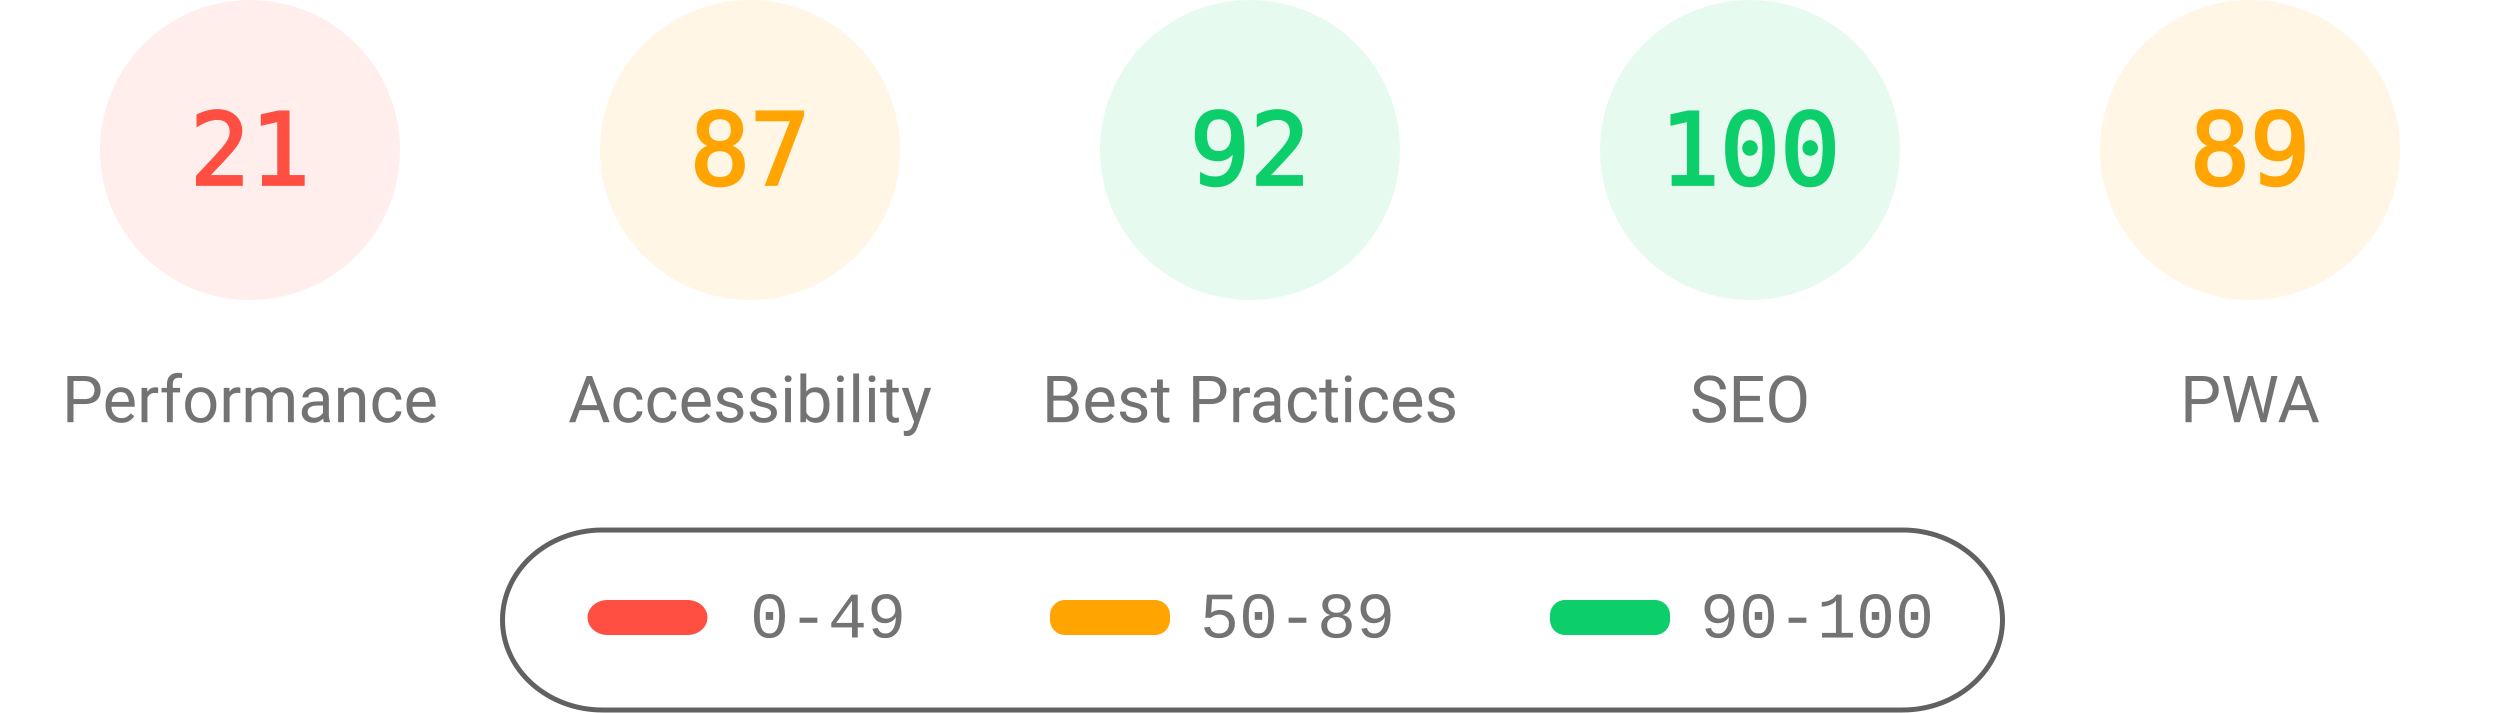
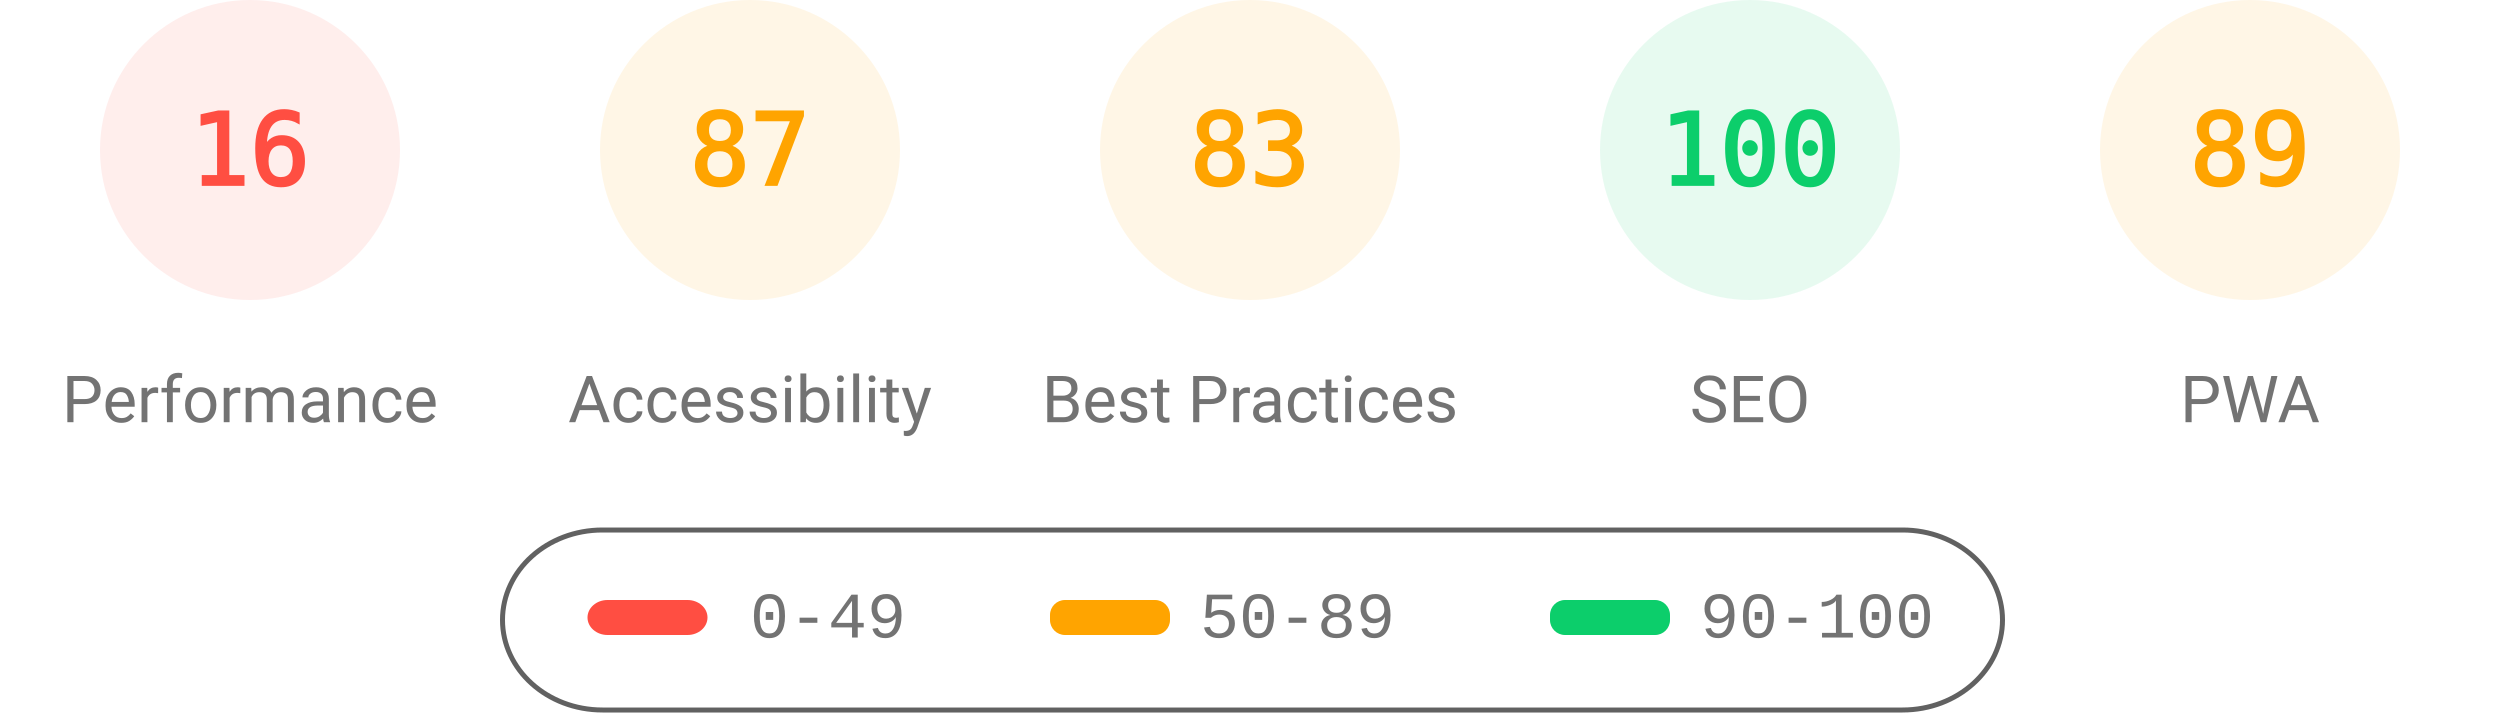
<svg xmlns="http://www.w3.org/2000/svg" fill="none" width="1000" height="285">
  <style>.gauge-base{opacity:.1}.gauge-arc{fill:none;animation-delay:250ms;stroke-linecap:round;transform:rotate(-90deg);transform-origin:100px 60px;animation:load-gauge 1s ease forwards}.guage-text{font-size:40px;font-family:monospace;text-align:center}.guage-red{color:#ff4e42;fill:#ff4e42;stroke:#ff4e42}.guage-orange{color:#ffa400;fill:#ffa400;stroke:#ffa400}.guage-green{color:#0cce6b;fill:#0cce6b;stroke:#0cce6b}.guage-undefined{color:#5c5c5c;fill:#5c5c5c;stroke:#5c5c5c}.guage-title{color:#737373;fill:#737373;stroke:none;font-size:26px;line-height:26px;font-family:Roboto,Halvetica,Arial,sans-serif}@keyframes load-gauge{from{stroke-dasharray:0 352.858}}</style>
  <svg class="guage-div guage-perf guage-red" viewBox="0 0 200 200" width="200" height="200">
    <circle class="gauge-base" r="56" cx="100" cy="60" stroke-width="8" />
-     <circle class="gauge-arc guage-arc-1" r="56" cx="100" cy="60" stroke-width="8" style="stroke-dasharray:73.89,351.858" />
-     <text class="guage-text" x="100" y="60" alignment-baseline="central" dominant-baseline="central" text-anchor="middle">21</text>
+     <circle class="gauge-arc guage-arc-1" r="56" cx="100" cy="60" stroke-width="8" style="stroke-dasharray:56.297,351.858" />
+     <text class="guage-text" x="100" y="60" alignment-baseline="central" dominant-baseline="central" text-anchor="middle">16</text>
    <text class="guage-title" x="100" y="160" alignment-baseline="central" dominant-baseline="central" text-anchor="middle">Performance</text>
  </svg>
  <svg class="guage-div guage-acc guage-orange" viewBox="0 0 200 200" width="200" height="200" x="200">
    <circle class="gauge-base" r="56" cx="100" cy="60" stroke-width="8" />
    <circle class="gauge-arc guage-arc-2" r="56" cx="100" cy="60" stroke-width="8" style="stroke-dasharray:306.116,351.858" />
    <text class="guage-text" x="100" y="60" alignment-baseline="central" dominant-baseline="central" text-anchor="middle">87</text>
    <text class="guage-title" x="100" y="160" alignment-baseline="central" dominant-baseline="central" text-anchor="middle">Accessibility</text>
  </svg>
-   <svg class="guage-div guage-best guage-green" viewBox="0 0 200 200" width="200" height="200" x="400">
+   <svg class="guage-div guage-best guage-orange" viewBox="0 0 200 200" width="200" height="200" x="400">
    <circle class="gauge-base" r="56" cx="100" cy="60" stroke-width="8" />
-     <circle class="gauge-arc guage-arc-3" r="56" cx="100" cy="60" stroke-width="8" style="stroke-dasharray:323.709,351.858" />
-     <text class="guage-text" x="100" y="60" alignment-baseline="central" dominant-baseline="central" text-anchor="middle">92</text>
+     <circle class="gauge-arc guage-arc-3" r="56" cx="100" cy="60" stroke-width="8" style="stroke-dasharray:292.042,351.858" />
+     <text class="guage-text" x="100" y="60" alignment-baseline="central" dominant-baseline="central" text-anchor="middle">83</text>
    <text class="guage-title" x="100" y="160" alignment-baseline="central" dominant-baseline="central" text-anchor="middle">Best Practices</text>
  </svg>
  <svg class="guage-div guage-seo guage-green" viewBox="0 0 200 200" width="200" height="200" x="600">
    <circle class="gauge-base" r="56" cx="100" cy="60" stroke-width="8" />
    <circle class="gauge-arc guage-arc-4" r="56" cx="100" cy="60" stroke-width="8" style="stroke-dasharray:351.858,351.858" />
    <text class="guage-text" x="100" y="60" alignment-baseline="central" dominant-baseline="central" text-anchor="middle">100</text>
    <text class="guage-title" x="100" y="160" alignment-baseline="central" dominant-baseline="central" text-anchor="middle">SEO</text>
  </svg>
  <svg class="guage-div guage-pwa guage-orange" viewBox="0 0 200 200" width="200" height="200" x="800">
    <circle class="gauge-base" r="56" cx="100" cy="60" stroke-width="8" />
    <circle class="gauge-arc guage-arc-4" r="56" cx="100" cy="60" stroke-width="8" style="stroke-dasharray:313.154,351.858" />
    <text class="guage-text" x="100" y="60" alignment-baseline="central" dominant-baseline="central" text-anchor="middle">89</text>
    <text class="guage-title" x="100" y="160" alignment-baseline="central" dominant-baseline="central" text-anchor="middle">PWA</text>
  </svg>
  <svg width="604" height="76" x="200" y="210">
    <path fill="none" id="canvas_background" d="M-1-1h604v80H-1z" />
    <rect fill-opacity="0" stroke="#616161" stroke-width="2" rx="40" id="svg_2" height="72" width="600" y="2" x="1" fill="#000" />
    <rect stroke="#000" rx="8" id="svg_3" height="14" width="48" y="30" x="35" stroke-opacity="null" stroke-width="0" fill="#ff4e42" />
    <rect stroke="#000" rx="6" id="svg_4" height="14" width="48" y="30" x="220" stroke-opacity="null" stroke-width="0" fill="#ffa400" />
    <rect stroke="#000" rx="6" id="svg_5" height="14" width="48" y="30" x="420" stroke-opacity="null" stroke-width="0" fill="#0cce6b" />
    <text xml:space="preserve" text-anchor="start" font-family="'Courier New', Courier, monospace" font-size="26" id="svg_6" y="45" x="100" stroke-opacity="null" stroke-width="0" stroke="#000" fill="#737373">0-49</text>
    <text xml:space="preserve" text-anchor="start" font-family="'Courier New', Courier, monospace" font-size="26" id="svg_7" y="45" x="280" stroke-opacity="null" stroke-width="0" stroke="#000" fill="#737373">50-89</text>
    <text xml:space="preserve" text-anchor="start" font-family="'Courier New', Courier, monospace" font-size="26" id="svg_8" y="45" x="480" stroke-opacity="null" stroke-width="0" stroke="#000" fill="#737373">90-100</text>
  </svg>
</svg>
